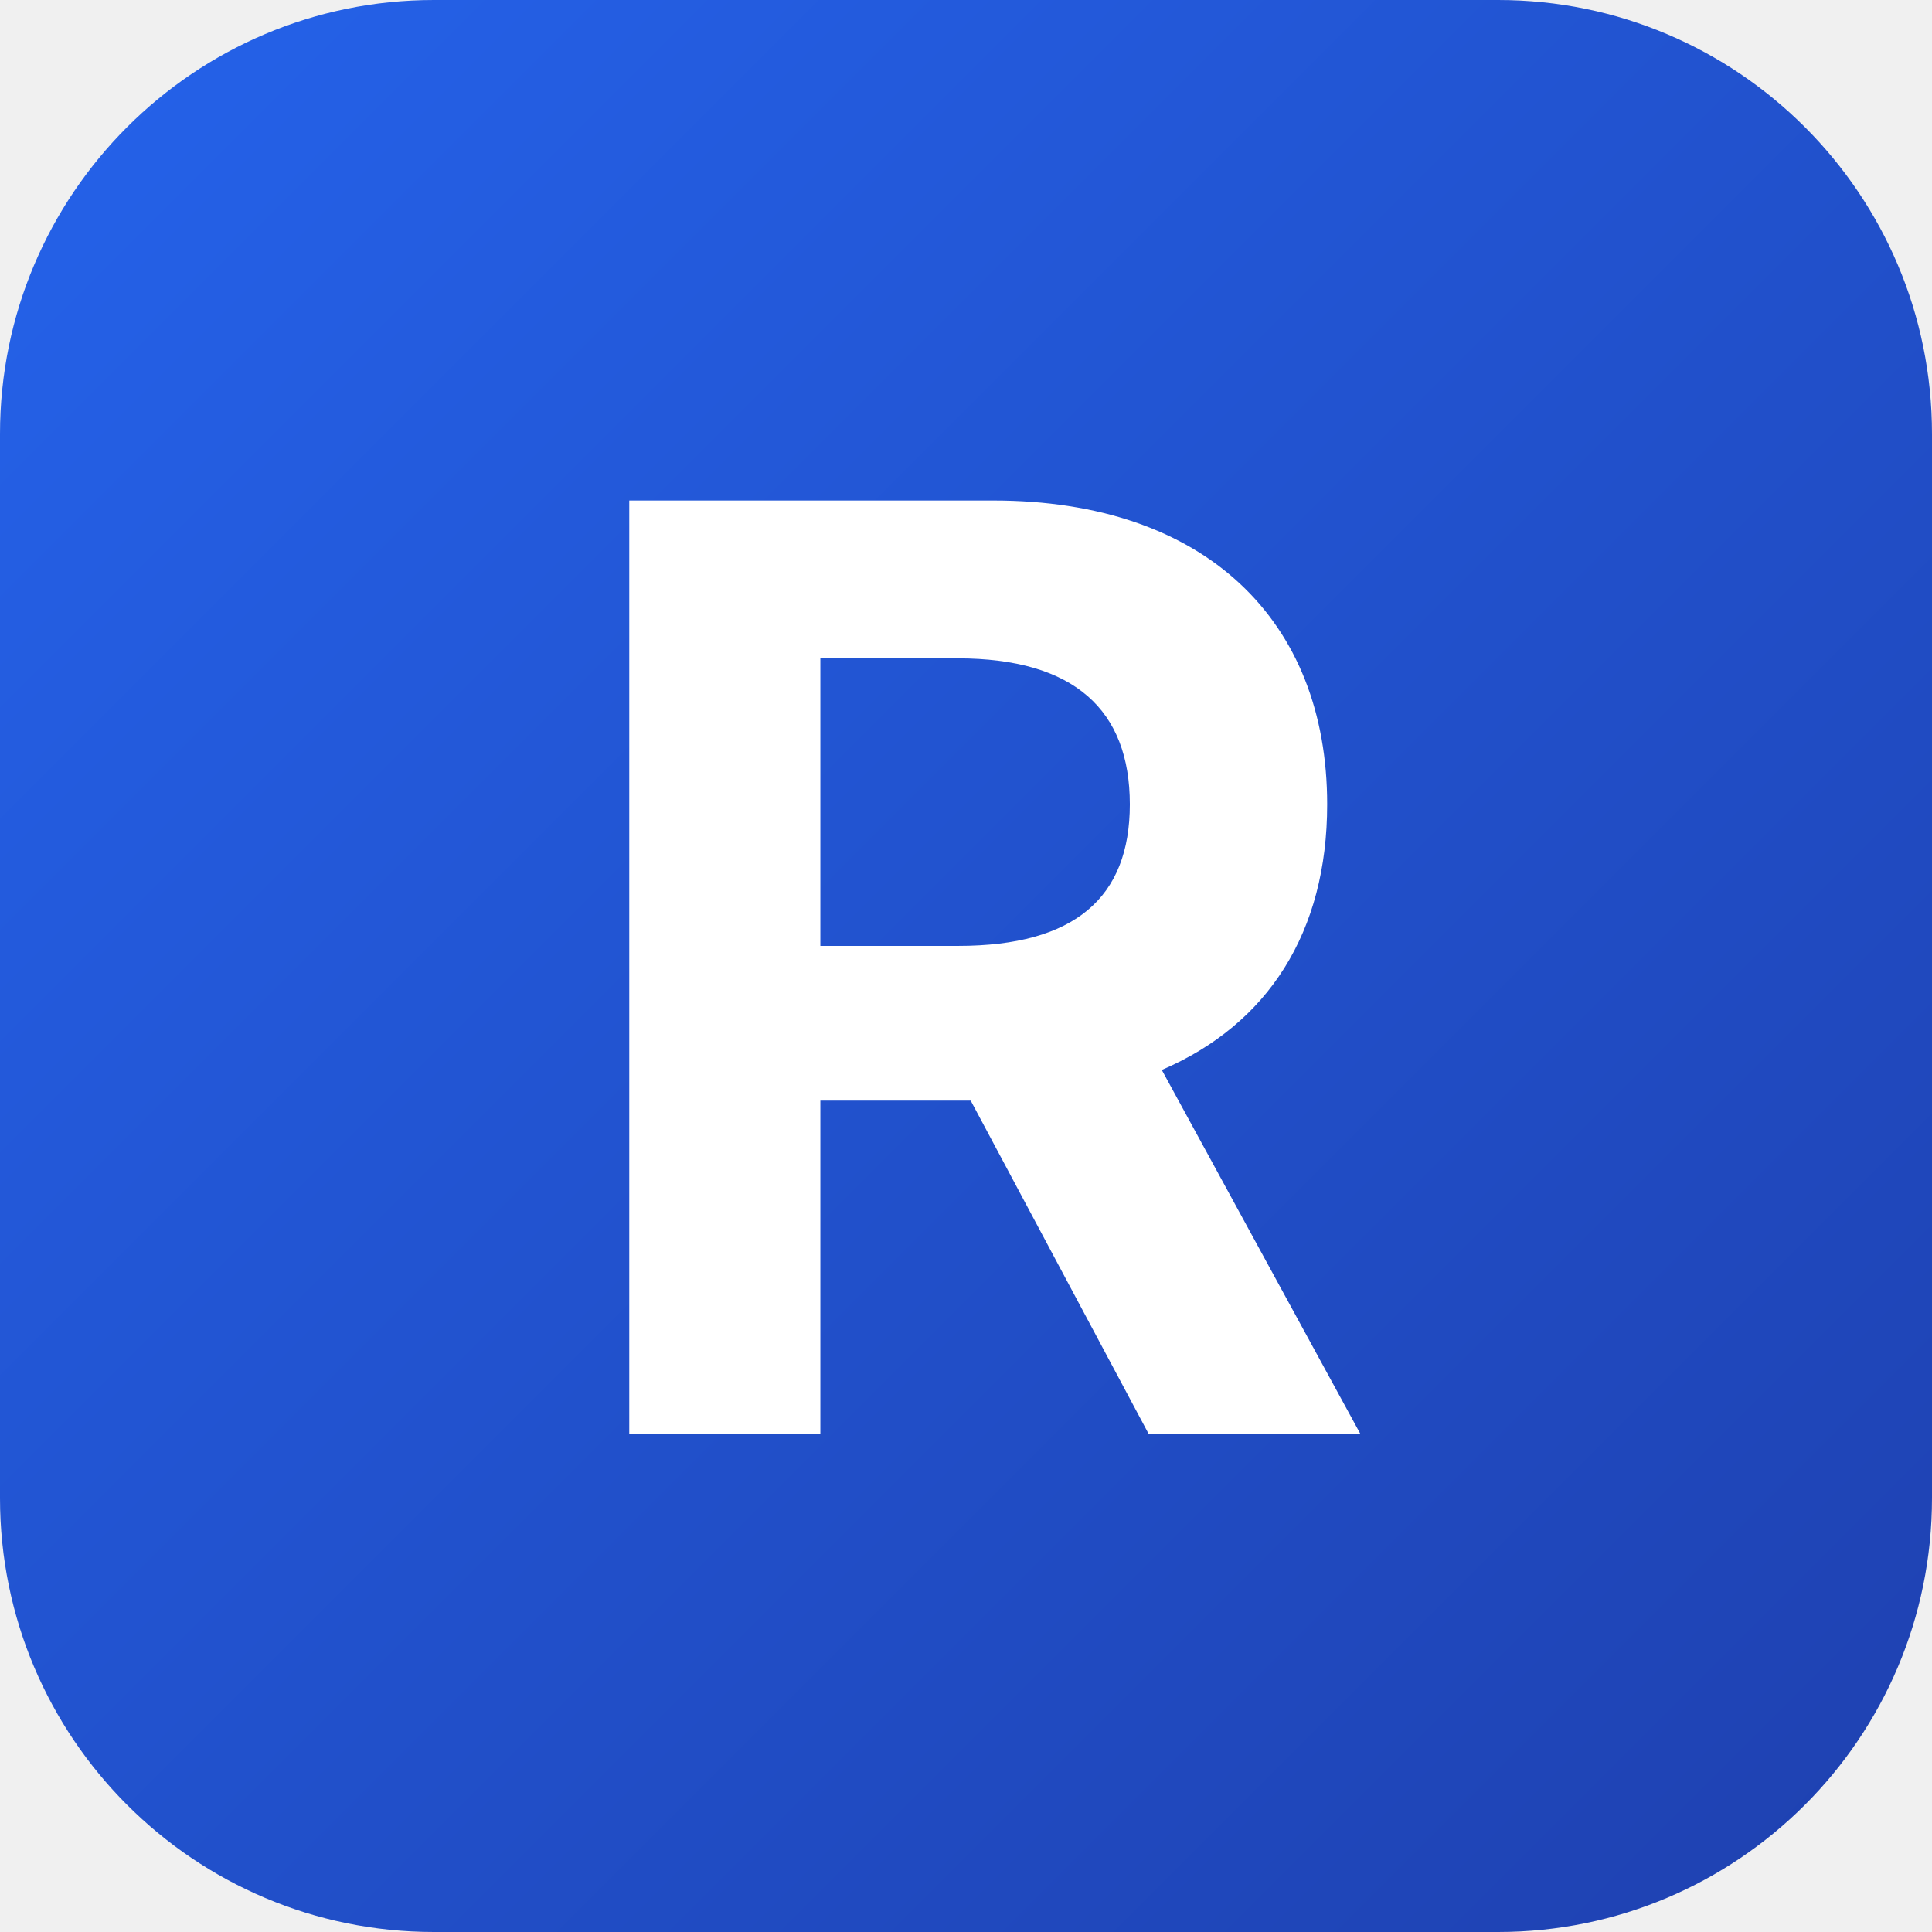
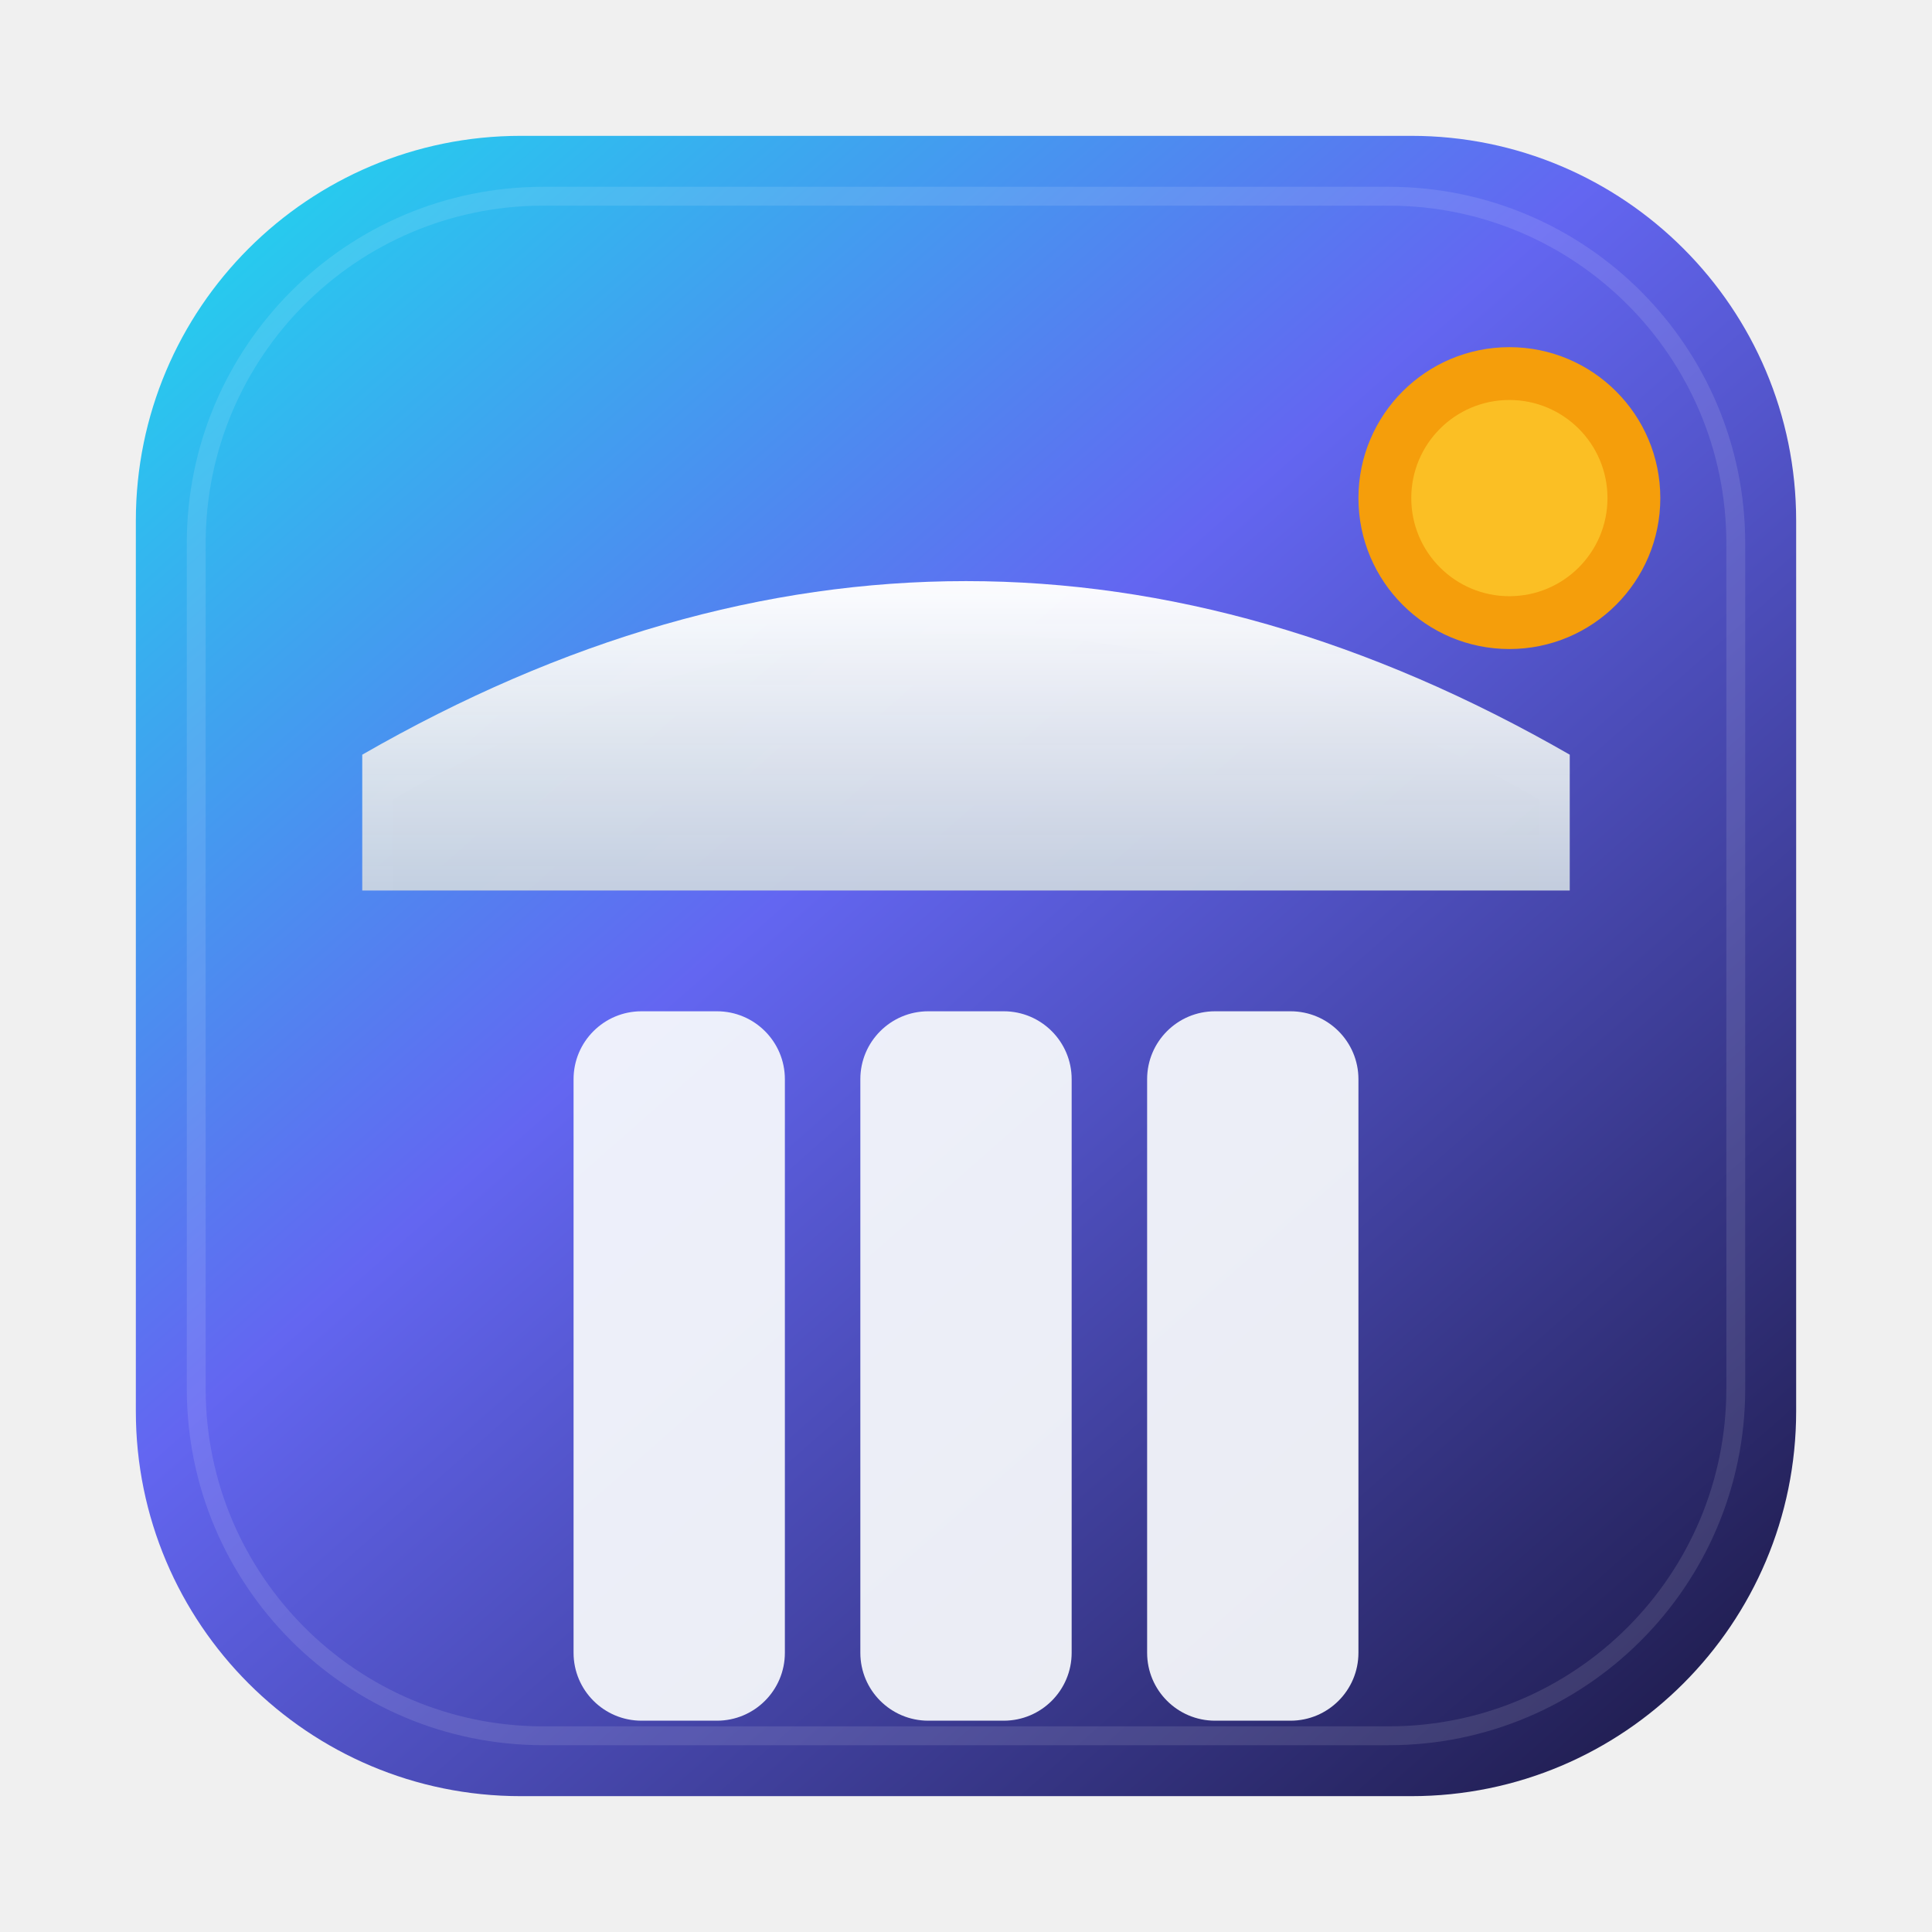
- <svg xmlns="http://www.w3.org/2000/svg" width="512" height="512" viewBox="0 0 512 512">
+ <svg xmlns="http://www.w3.org/2000/svg" width="512" height="512" viewBox="0 0 512 512" role="img" aria-label="RetailEX">
  <defs>
-     <linearGradient id="bg512" x1="0%" y1="0%" x2="100%" y2="100%">
-       <stop offset="0%" style="stop-color:#2563eb;stop-opacity:1" />
-       <stop offset="100%" style="stop-color:#1e40af;stop-opacity:1" />
+     <linearGradient id="r512-bg" x1="6%" y1="0%" x2="94%" y2="100%">
+       <stop offset="0%" stop-color="#22d3ee" />
+       <stop offset="42%" stop-color="#6366f1" />
+       <stop offset="100%" stop-color="#1e1b4b" />
+     </linearGradient>
+     <linearGradient id="r512-awn" x1="0%" y1="0%" x2="0%" y2="100%">
+       <stop offset="0%" stop-color="#ffffff" stop-opacity="0.98" />
+       <stop offset="100%" stop-color="#cbd5e1" stop-opacity="0.94" />
    </linearGradient>
  </defs>
-   <rect width="512" height="512" rx="115" fill="url(#bg512)" />
-   <text x="256" y="380" font-family="system-ui,-apple-system,sans-serif" font-size="340" font-weight="bold" fill="white" text-anchor="middle">R</text>
+   <rect x="36" y="36" width="440" height="440" rx="102" fill="url(#r512-bg)" />
+   <rect x="52" y="52" width="408" height="408" rx="92" fill="none" stroke="#ffffff" stroke-opacity="0.11" stroke-width="5" />
+   <path d="M 104 212 Q 256 124 408 212 L 408 236 L 104 236 Z" fill="#000" opacity="0.1" />
+   <path d="M 96 200 Q 256 108 416 200 L 416 236 L 96 236 Z" fill="url(#r512-awn)" />
+   <rect x="152" y="268" width="56" height="188" rx="18" fill="#f8fafc" fill-opacity="0.93" />
+   <rect x="228" y="268" width="56" height="188" rx="18" fill="#f8fafc" fill-opacity="0.93" />
+   <rect x="304" y="268" width="56" height="188" rx="18" fill="#f8fafc" fill-opacity="0.93" />
+   <circle cx="400" cy="132" r="40" fill="#f59e0b" />
+   <circle cx="400" cy="132" r="26" fill="#fbbf24" />
</svg>
